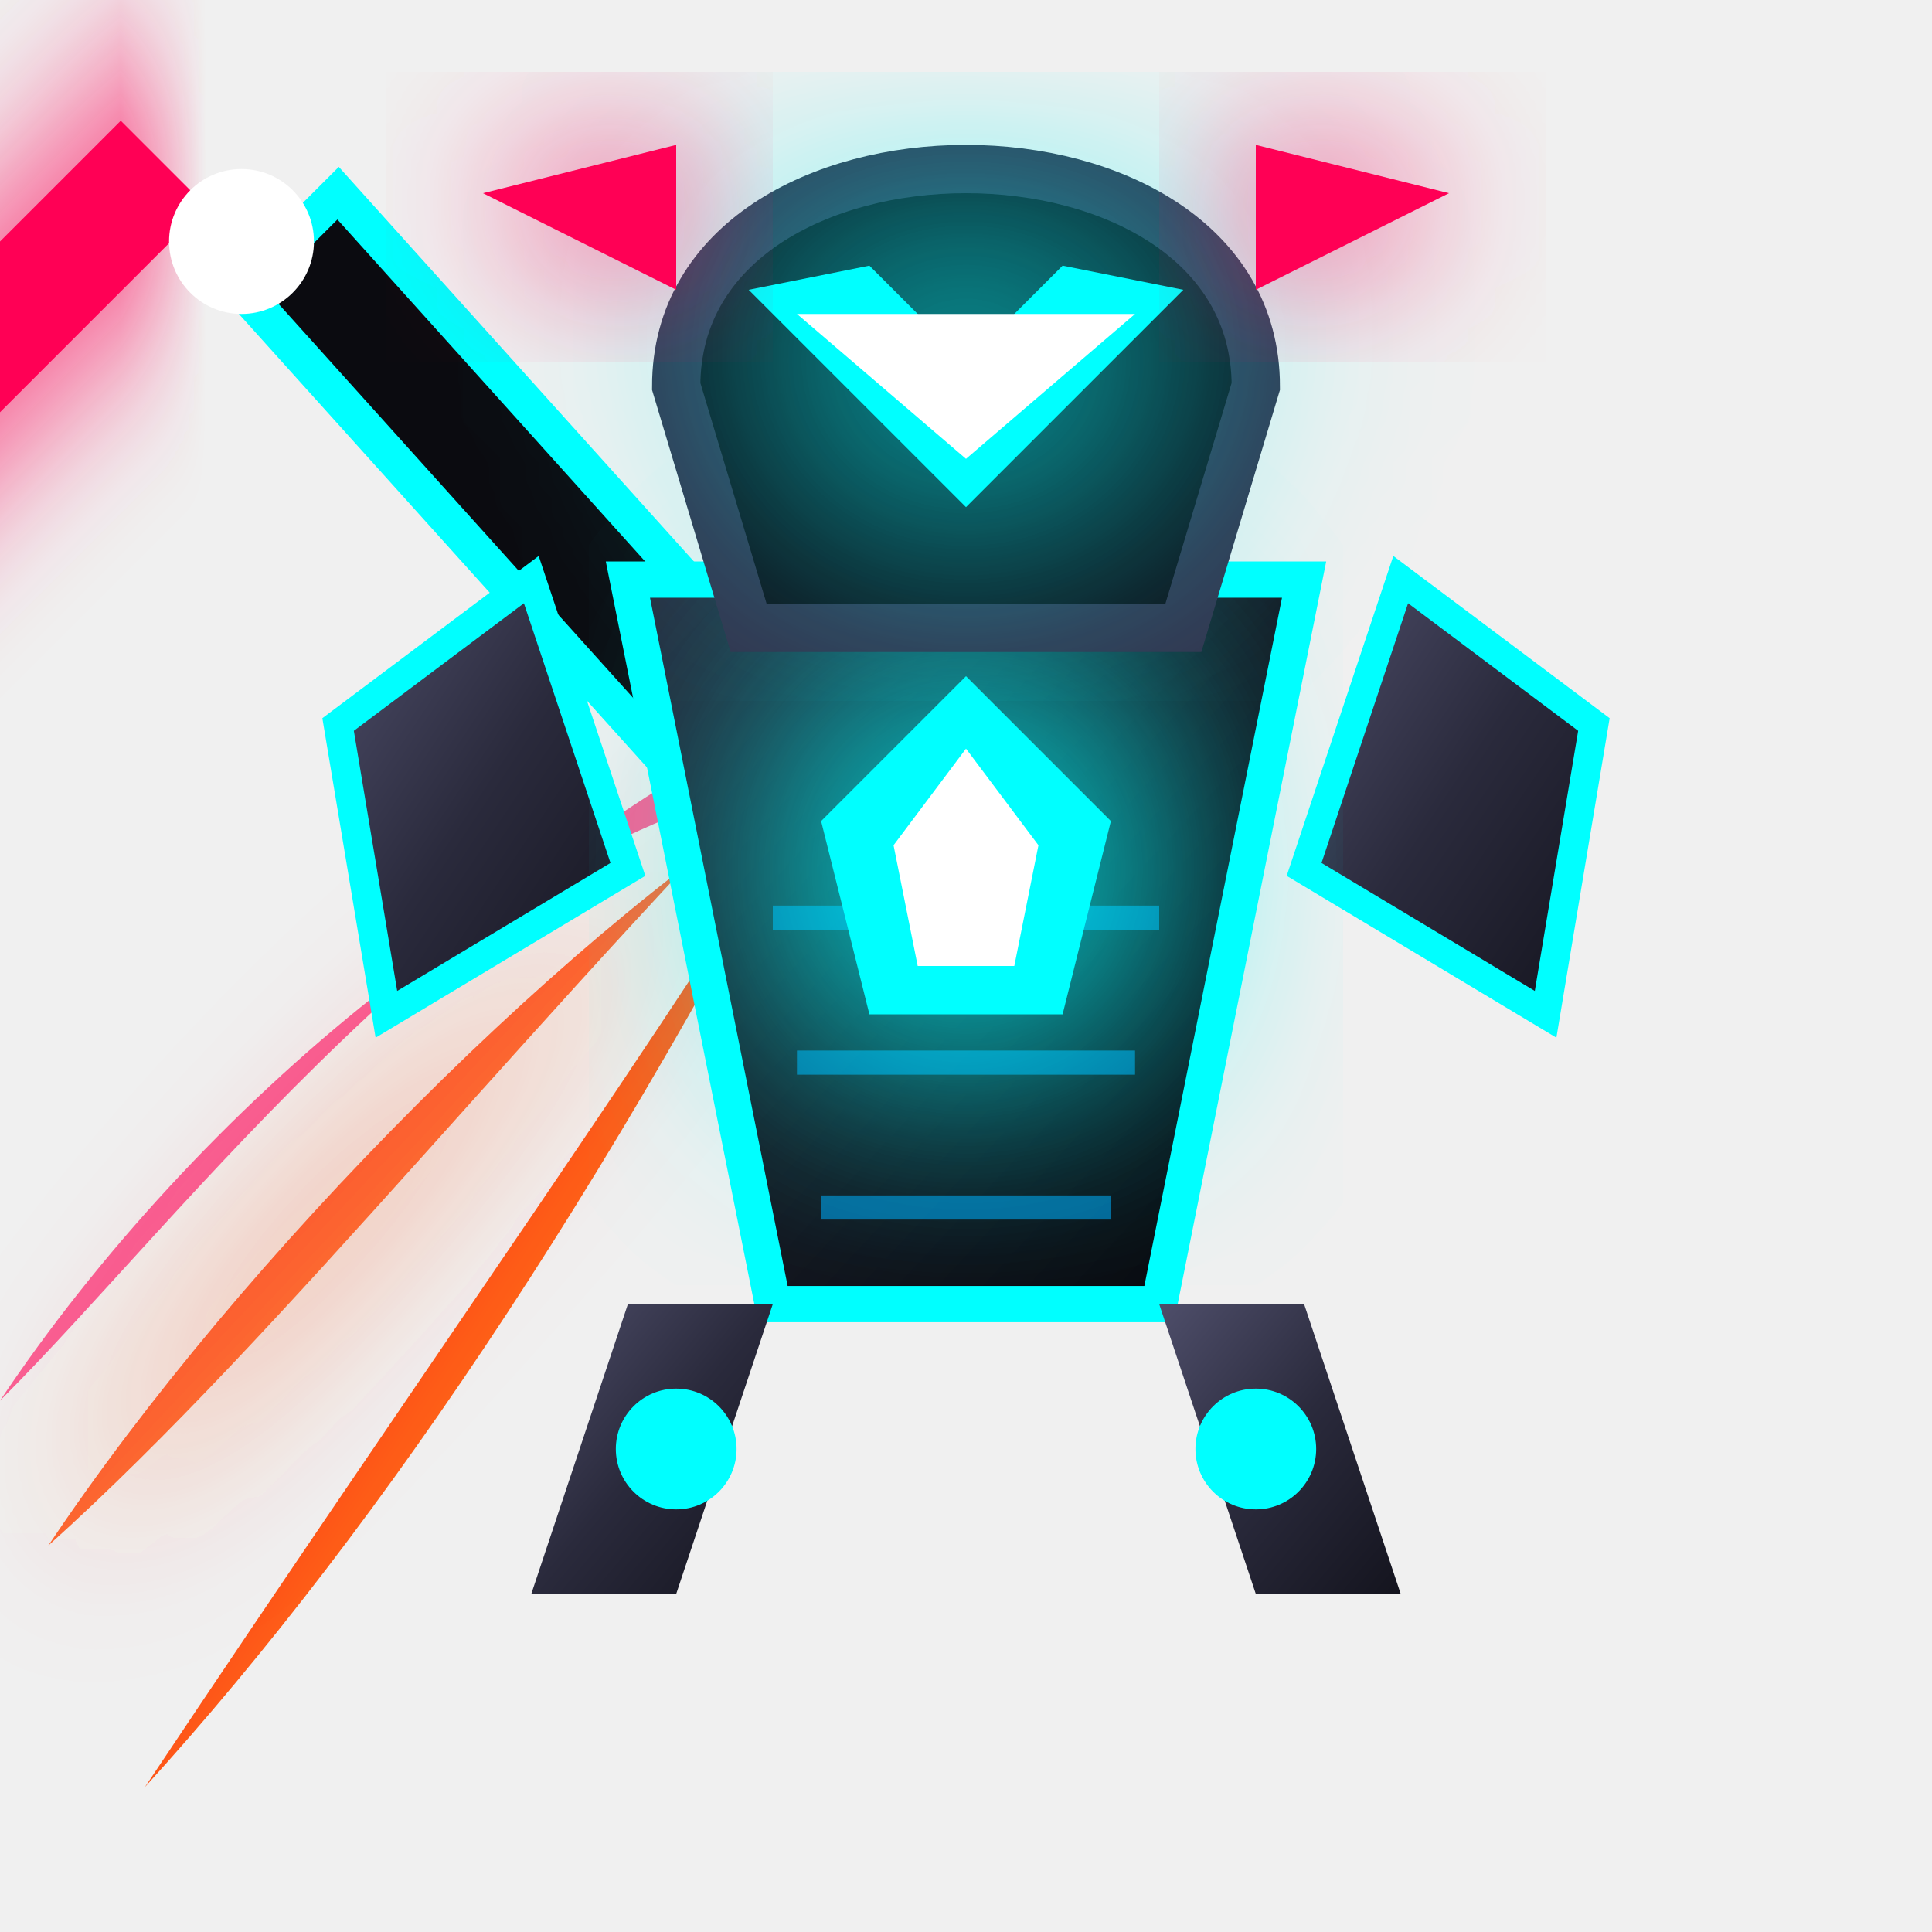
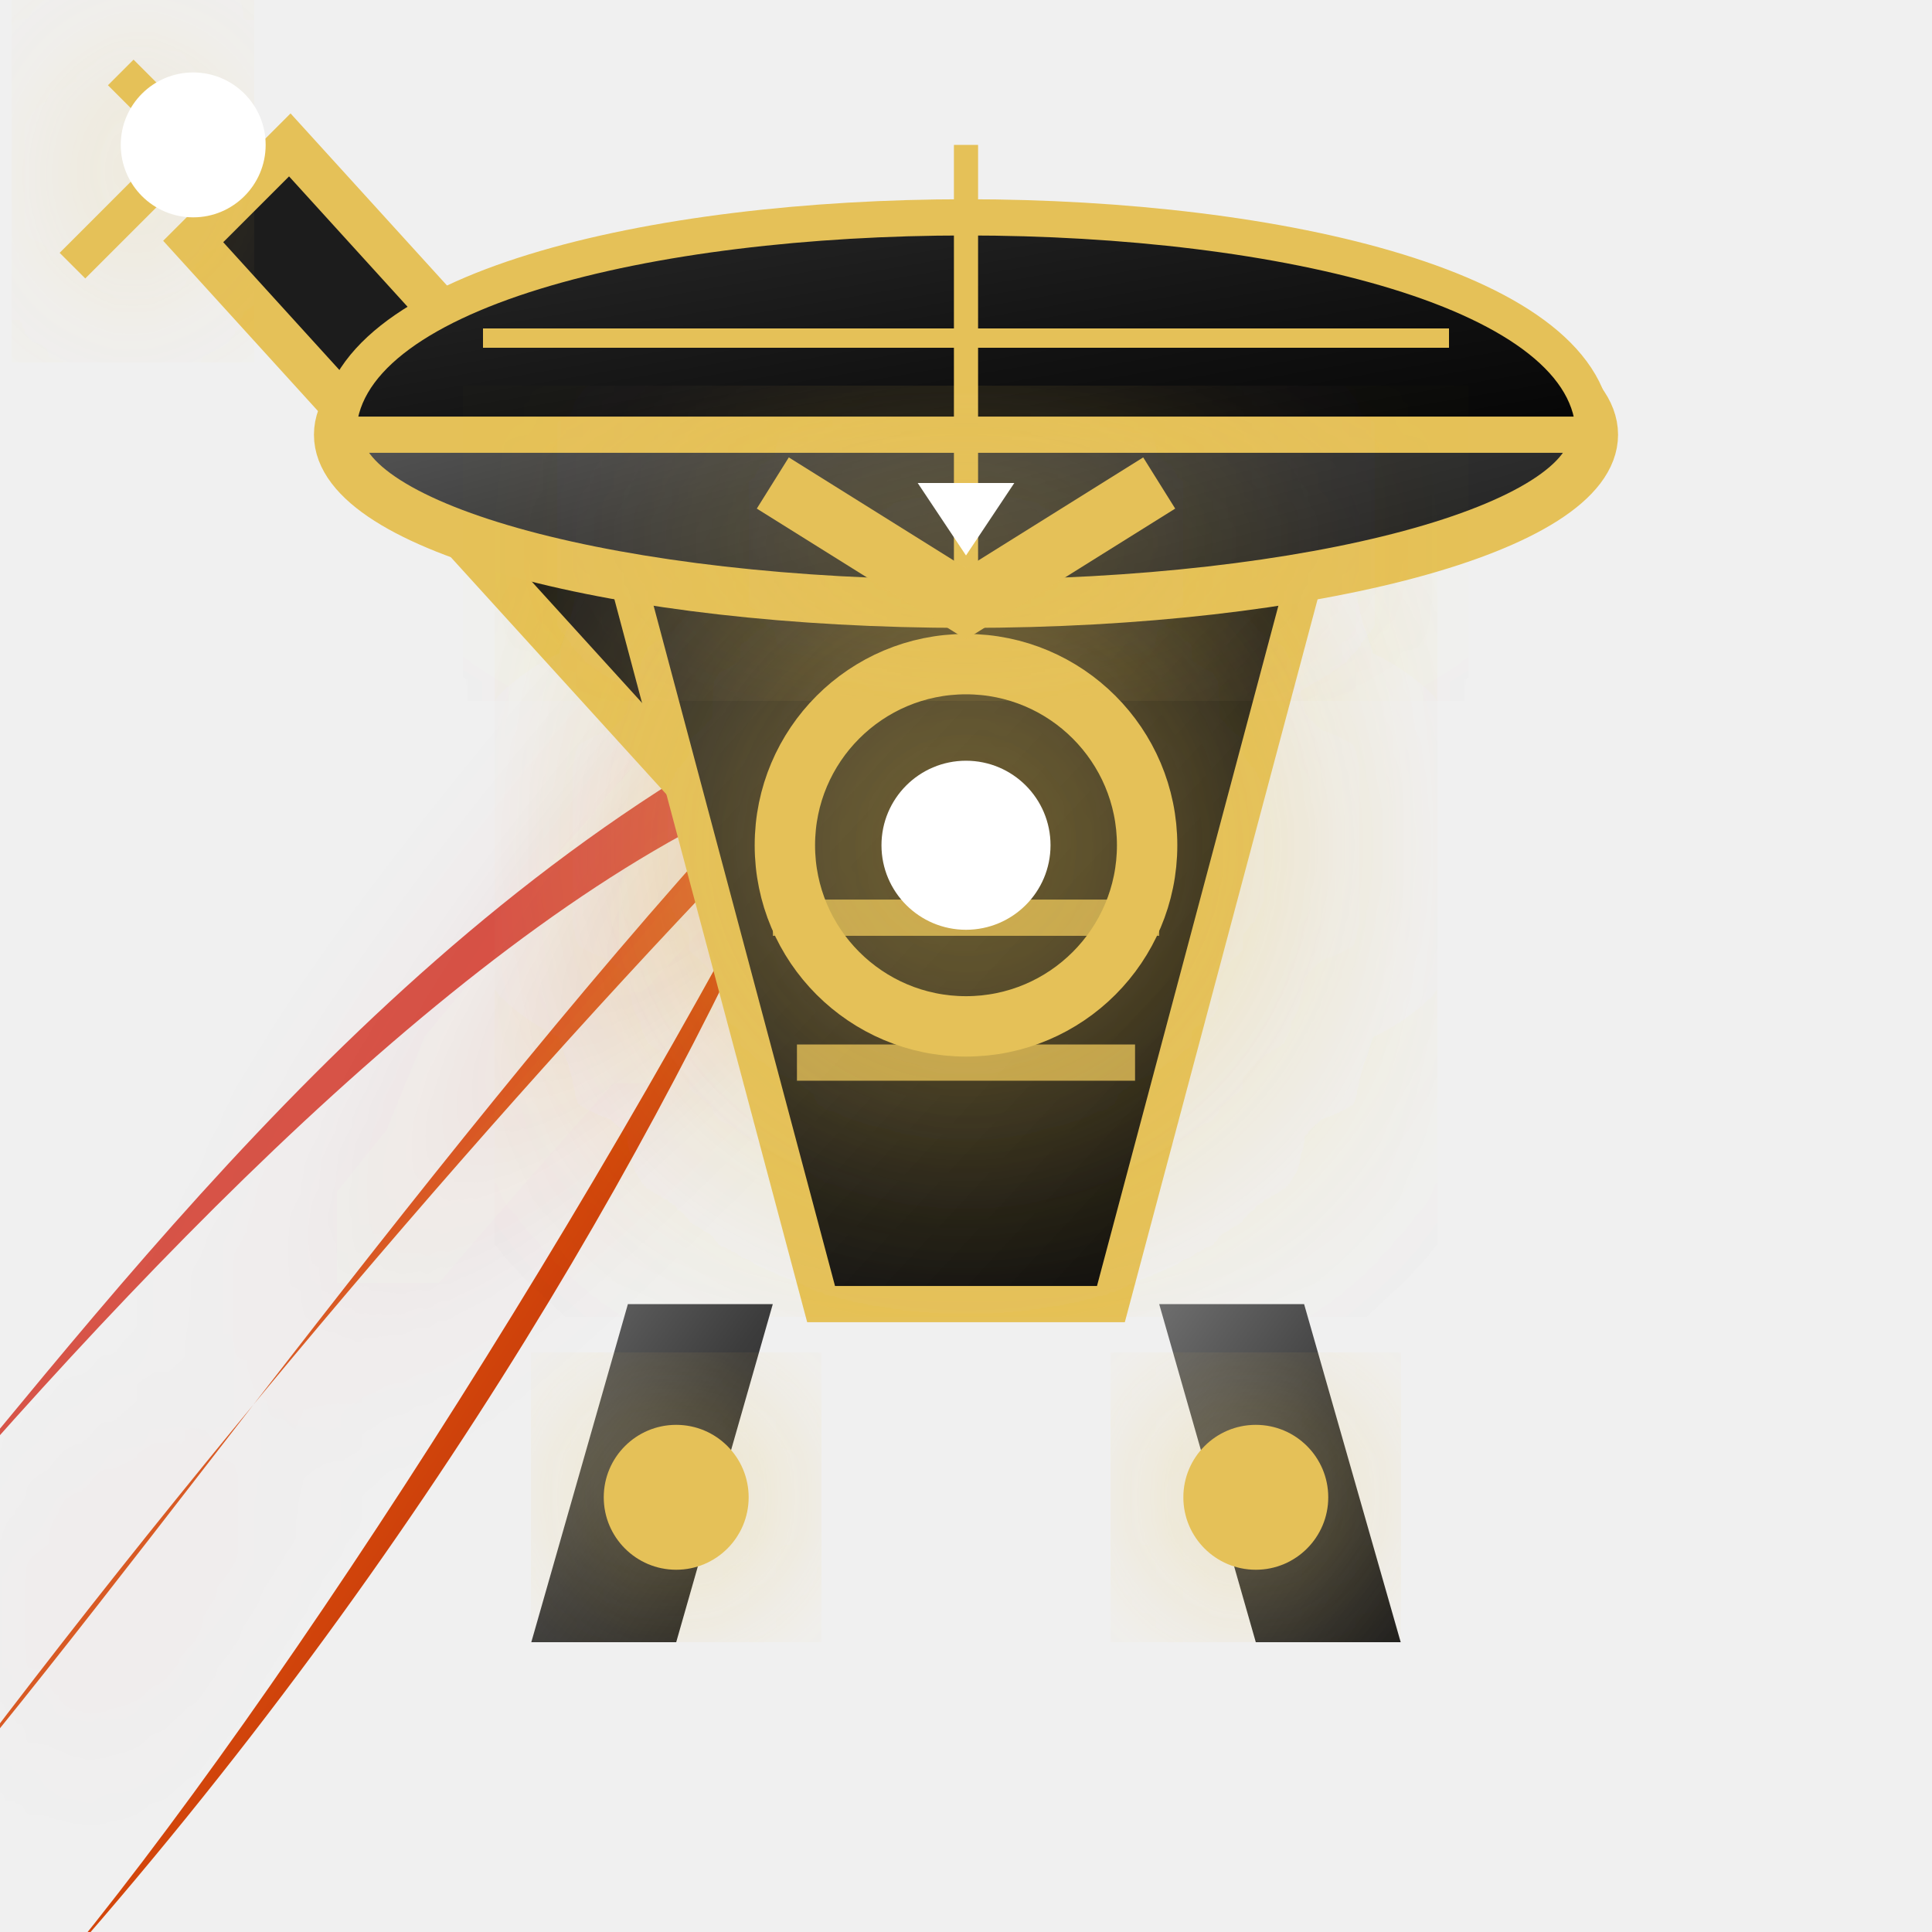
<svg xmlns="http://www.w3.org/2000/svg" viewBox="0 0 80 80" width="80" height="80">
  <defs>
-     <filter id="cyanGlow" x="-50%" y="-50%" width="200%" height="200%">
-       <feGaussianBlur stdDeviation="3" result="blur" />
+     <filter id="goldGlow" x="-50%" y="-50%" width="200%" height="200%">
+       <feGaussianBlur stdDeviation="4.5" result="blur" />
      <feMerge>
        <feMergeNode in="blur" />
        <feMergeNode in="SourceGraphic" />
      </feMerge>
    </filter>
-     <filter id="heavyCyanGlow" x="-80%" y="-80%" width="260%" height="260%">
-       <feGaussianBlur stdDeviation="6" result="blur1" />
-       <feGaussianBlur stdDeviation="2" result="blur2" />
+     <filter id="heavyGoldGlow" x="-80%" y="-80%" width="260%" height="260%">
+       <feGaussianBlur stdDeviation="7" result="blur1" />
+       <feGaussianBlur stdDeviation="2.5" result="blur2" />
      <feMerge>
        <feMergeNode in="blur1" />
        <feMergeNode in="blur2" />
        <feMergeNode in="SourceGraphic" />
      </feMerge>
    </filter>
-     <filter id="pinkGlow" x="-50%" y="-50%" width="200%" height="200%">
+     <filter id="sakuraGlow" x="-50%" y="-50%" width="200%" height="200%">
+       <feGaussianBlur stdDeviation="4" result="blur" />
+       <feMerge>
+         <feMergeNode in="blur" />
+         <feMergeNode in="SourceGraphic" />
+       </feMerge>
+     </filter>
+     <filter id="inkMisty" x="-30%" y="-30%" width="160%" height="160%">
+       <feGaussianBlur stdDeviation="1.8" />
+     </filter>
+     <filter id="redGlow" x="-40%" y="-40%" width="180%" height="180%">
      <feGaussianBlur stdDeviation="3.5" result="blur" />
      <feMerge>
        <feMergeNode in="blur" />
        <feMergeNode in="SourceGraphic" />
      </feMerge>
    </filter>
-     <filter id="greenGlow" x="-50%" y="-50%" width="200%" height="200%">
-       <feGaussianBlur stdDeviation="3" result="blur" />
-       <feMerge>
-         <feMergeNode in="blur" />
-         <feMergeNode in="SourceGraphic" />
-       </feMerge>
-     </filter>
-     <filter id="orangeGlow" x="-50%" y="-50%" width="200%" height="200%">
-       <feGaussianBlur stdDeviation="4.5" result="blur" />
-       <feMerge>
-         <feMergeNode in="blur" />
-         <feMergeNode in="SourceGraphic" />
-       </feMerge>
-     </filter>
-     <linearGradient id="cyberMetal" x1="0%" y1="0%" x2="100%" y2="100%">
-       <stop offset="0%" stop-color="#2a2a3e" />
-       <stop offset="35%" stop-color="#1b1b26" />
-       <stop offset="70%" stop-color="#0e0e16" />
-       <stop offset="100%" stop-color="#050508" />
+     <linearGradient id="inkWashGrad" x1="0%" y1="0%" x2="100%" y2="100%">
+       <stop offset="0%" stop-color="#2a2a2a" />
+       <stop offset="60%" stop-color="#121212" />
+       <stop offset="100%" stop-color="#050505" />
    </linearGradient>
-     <linearGradient id="cyberMetalLight" x1="0%" y1="0%" x2="100%" y2="100%">
-       <stop offset="0%" stop-color="#4e4e6a" />
-       <stop offset="50%" stop-color="#2a2a3c" />
-       <stop offset="100%" stop-color="#14141e" />
+     <linearGradient id="inkWashLight" x1="0%" y1="0%" x2="100%" y2="100%">
+       <stop offset="0%" stop-color="#6e6e6e" />
+       <stop offset="50%" stop-color="#3c3c3c" />
+       <stop offset="100%" stop-color="#1c1c1c" />
    </linearGradient>
-     <linearGradient id="ninjaBlade" x1="0%" y1="0%" x2="100%" y2="0%">
+     <linearGradient id="spiritGold" x1="0%" y1="0%" x2="100%" y2="0%">
      <stop offset="0%" stop-color="#ffffff" />
-       <stop offset="30%" stop-color="#dffffc" />
-       <stop offset="75%" stop-color="#00ffff" />
-       <stop offset="100%" stop-color="#0088cc" />
+       <stop offset="35%" stop-color="#ffe680" />
+       <stop offset="75%" stop-color="#e5c158" />
+       <stop offset="100%" stop-color="#b8860b" />
    </linearGradient>
-     <linearGradient id="cyberScarf" x1="0%" y1="0%" x2="100%" y2="100%">
-       <stop offset="0%" stop-color="#ff0055" />
-       <stop offset="45%" stop-color="#ff3300" />
-       <stop offset="90%" stop-color="#ffcc00" />
+     <linearGradient id="sacredMaple" x1="0%" y1="0%" x2="100%" y2="100%">
+       <stop offset="0%" stop-color="#ff2200" />
+       <stop offset="50%" stop-color="#d43f00" />
+       <stop offset="100%" stop-color="#800000" />
    </linearGradient>
-     <linearGradient id="plasmaBlue" x1="0%" y1="0%" x2="100%" y2="100%">
+     <linearGradient id="sakuraBlade" x1="0%" y1="0%" x2="100%" y2="100%">
      <stop offset="0%" stop-color="#ffffff" />
-       <stop offset="50%" stop-color="#00ffff" />
-       <stop offset="100%" stop-color="#0033aa" />
+       <stop offset="40%" stop-color="#ffb3d9" />
+       <stop offset="85%" stop-color="#ff3399" />
+       <stop offset="100%" stop-color="#cc0066" />
    </linearGradient>
-     <linearGradient id="heavyAxe" x1="0%" y1="0%" x2="100%" y2="100%">
+     <linearGradient id="crimsonGaze" x1="0%" y1="0%" x2="100%" y2="100%">
      <stop offset="0%" stop-color="#ff3333" />
-       <stop offset="50%" stop-color="#ff7700" />
+       <stop offset="60%" stop-color="#aa0000" />
      <stop offset="100%" stop-color="#550000" />
    </linearGradient>
-     <linearGradient id="ninjaGreen" x1="0%" y1="0%" x2="100%" y2="100%">
-       <stop offset="0%" stop-color="#00ffcc" />
-       <stop offset="60%" stop-color="#00ff55" />
-       <stop offset="100%" stop-color="#003311" />
-     </linearGradient>
  </defs>
-   <path d="M 36 28 C 22 42 12 55 2 64 C 10 52 24 38 34 32" fill="url(#cyberScarf)" opacity="0.8" filter="url(#pinkGlow)" />
-   <path d="M 36 28 C 26 48 16 63 6 74 C 18 56 28 42 34 32" fill="url(#cyberScarf)" opacity="0.9" />
-   <path d="M 36 28 C 18 36 8 50 0 58 C 8 46 22 34 34 32" fill="#ff0055" opacity="0.6" />
-   <path d="M 28 32 L 10 12 L 14 8 L 32 28 Z" fill="#0b0b10" stroke="#00ffff" stroke-width="1.5" />
-   <rect x="5" y="5" width="5" height="15" fill="#ff0055" transform="rotate(45 5 5)" filter="url(#pinkGlow)" />
-   <circle cx="10" cy="10" r="3" fill="#ffffff" />
-   <path d="M 22 24 L 14 30 L 16 42 L 26 36 Z" fill="url(#cyberMetalLight)" stroke="#00ffff" stroke-width="1.2" />
-   <path d="M 58 24 L 66 30 L 64 42 L 54 36 Z" fill="url(#cyberMetalLight)" stroke="#00ffff" stroke-width="1.2" />
-   <path d="M 26 24 L 54 24 L 48 54 L 32 54 Z" fill="url(#cyberMetal)" stroke="#00ffff" stroke-width="1.5" />
-   <path d="M 32 38 L 48 38 M 33 44 L 47 44 M 34 50 L 46 50" stroke="#0088cc" stroke-width="1" opacity="0.7" />
-   <polygon points="40,28 46,34 44,42 36,42 34,34" fill="#00ffff" filter="url(#heavyCyanGlow)" />
-   <polygon points="40,31 43,35 42,40 38,40 37,35" fill="#ffffff" />
-   <path d="M 32 54 L 28 66 L 22 66 L 26 54 Z" fill="url(#cyberMetalLight)" />
-   <path d="M 48 54 L 52 66 L 58 66 L 54 54 Z" fill="url(#cyberMetalLight)" />
-   <circle cx="28" cy="60" r="2.5" fill="#00ffff" />
-   <circle cx="52" cy="60" r="2.5" fill="#00ffff" />
-   <path d="M 28 16 C 28 4 52 4 52 16 L 49 26 L 31 26 Z" fill="#0f0f18" stroke="#33334d" stroke-width="2" />
-   <path d="M 31 12 L 40 21 L 49 12 L 44 11 L 40 15 L 36 11 Z" fill="#00ffff" filter="url(#heavyCyanGlow)" />
-   <path d="M 33 13 L 40 19 L 47 13 Z" fill="#ffffff" />
-   <polygon points="28,12 20,8 28,6" fill="#ff0055" filter="url(#pinkGlow)" />
-   <polygon points="52,12 60,8 52,6" fill="#ff0055" filter="url(#pinkGlow)" />
+   <path d="M 36 28 C 22 42 8 62 -2 74 C 10 58 24 42 34 32" fill="url(#sacredMaple)" opacity="0.85" filter="url(#sakuraGlow)" />
+   <path d="M 36 28 C 26 48 12 70 2 82 C 18 64 28 46 34 32" fill="url(#sacredMaple)" opacity="0.95" />
+   <path d="M 36 28 C 18 36 6 52 -4 64 C 8 50 22 36 34 32" fill="#cc1100" opacity="0.7" />
+   <path d="M 28 32 L 8 10 L 12 6 L 32 28 Z" fill="#1c1c1c" stroke="#e5c158" stroke-width="1.8" />
+   <path d="M 5 3 L 8 6 L 3 11" fill="none" stroke="#e5c158" stroke-width="1.5" filter="url(#goldGlow)" />
+   <circle cx="8" cy="6" r="3" fill="#ffffff" />
+   <path d="M 26 24 L 54 24 L 46 54 L 34 54 Z" fill="url(#inkWashGrad)" stroke="#e5c158" stroke-width="1.5" />
+   <path d="M 32 38 L 48 38 M 33 44 L 47 44" stroke="#e5c158" stroke-width="1.5" opacity="0.8" />
+   <circle cx="40" cy="35" r="7.5" fill="none" stroke="#e5c158" stroke-width="2.5" filter="url(#heavyGoldGlow)" />
+   <circle cx="40" cy="35" r="3.5" fill="#ffffff" />
+   <path d="M 32 54 L 28 68 L 22 68 L 26 54 Z" fill="url(#inkWashLight)" />
+   <path d="M 48 54 L 52 68 L 58 68 L 54 54 Z" fill="url(#inkWashLight)" />
+   <circle cx="28" cy="62" r="3" fill="#e5c158" filter="url(#goldGlow)" />
+   <circle cx="52" cy="62" r="3" fill="#e5c158" filter="url(#goldGlow)" />
+   <ellipse cx="40" cy="18" rx="26" ry="7" fill="url(#inkWashLight)" stroke="#e5c158" stroke-width="2" />
+   <path d="M 14 18 C 14 6 66 6 66 18 Z" fill="url(#inkWashGrad)" stroke="#e5c158" stroke-width="1.5" />
+   <line x1="40" y1="6" x2="40" y2="24" stroke="#e5c158" stroke-width="1" />
+   <line x1="20" y1="14" x2="60" y2="14" stroke="#e5c158" stroke-width="0.8" />
+   <path d="M 32 20 L 40 25 L 48 20" fill="none" stroke="#e5c158" stroke-width="2.5" filter="url(#heavyGoldGlow)" />
+   <polygon points="38,20 40,23 42,20" fill="#ffffff" />
</svg>
